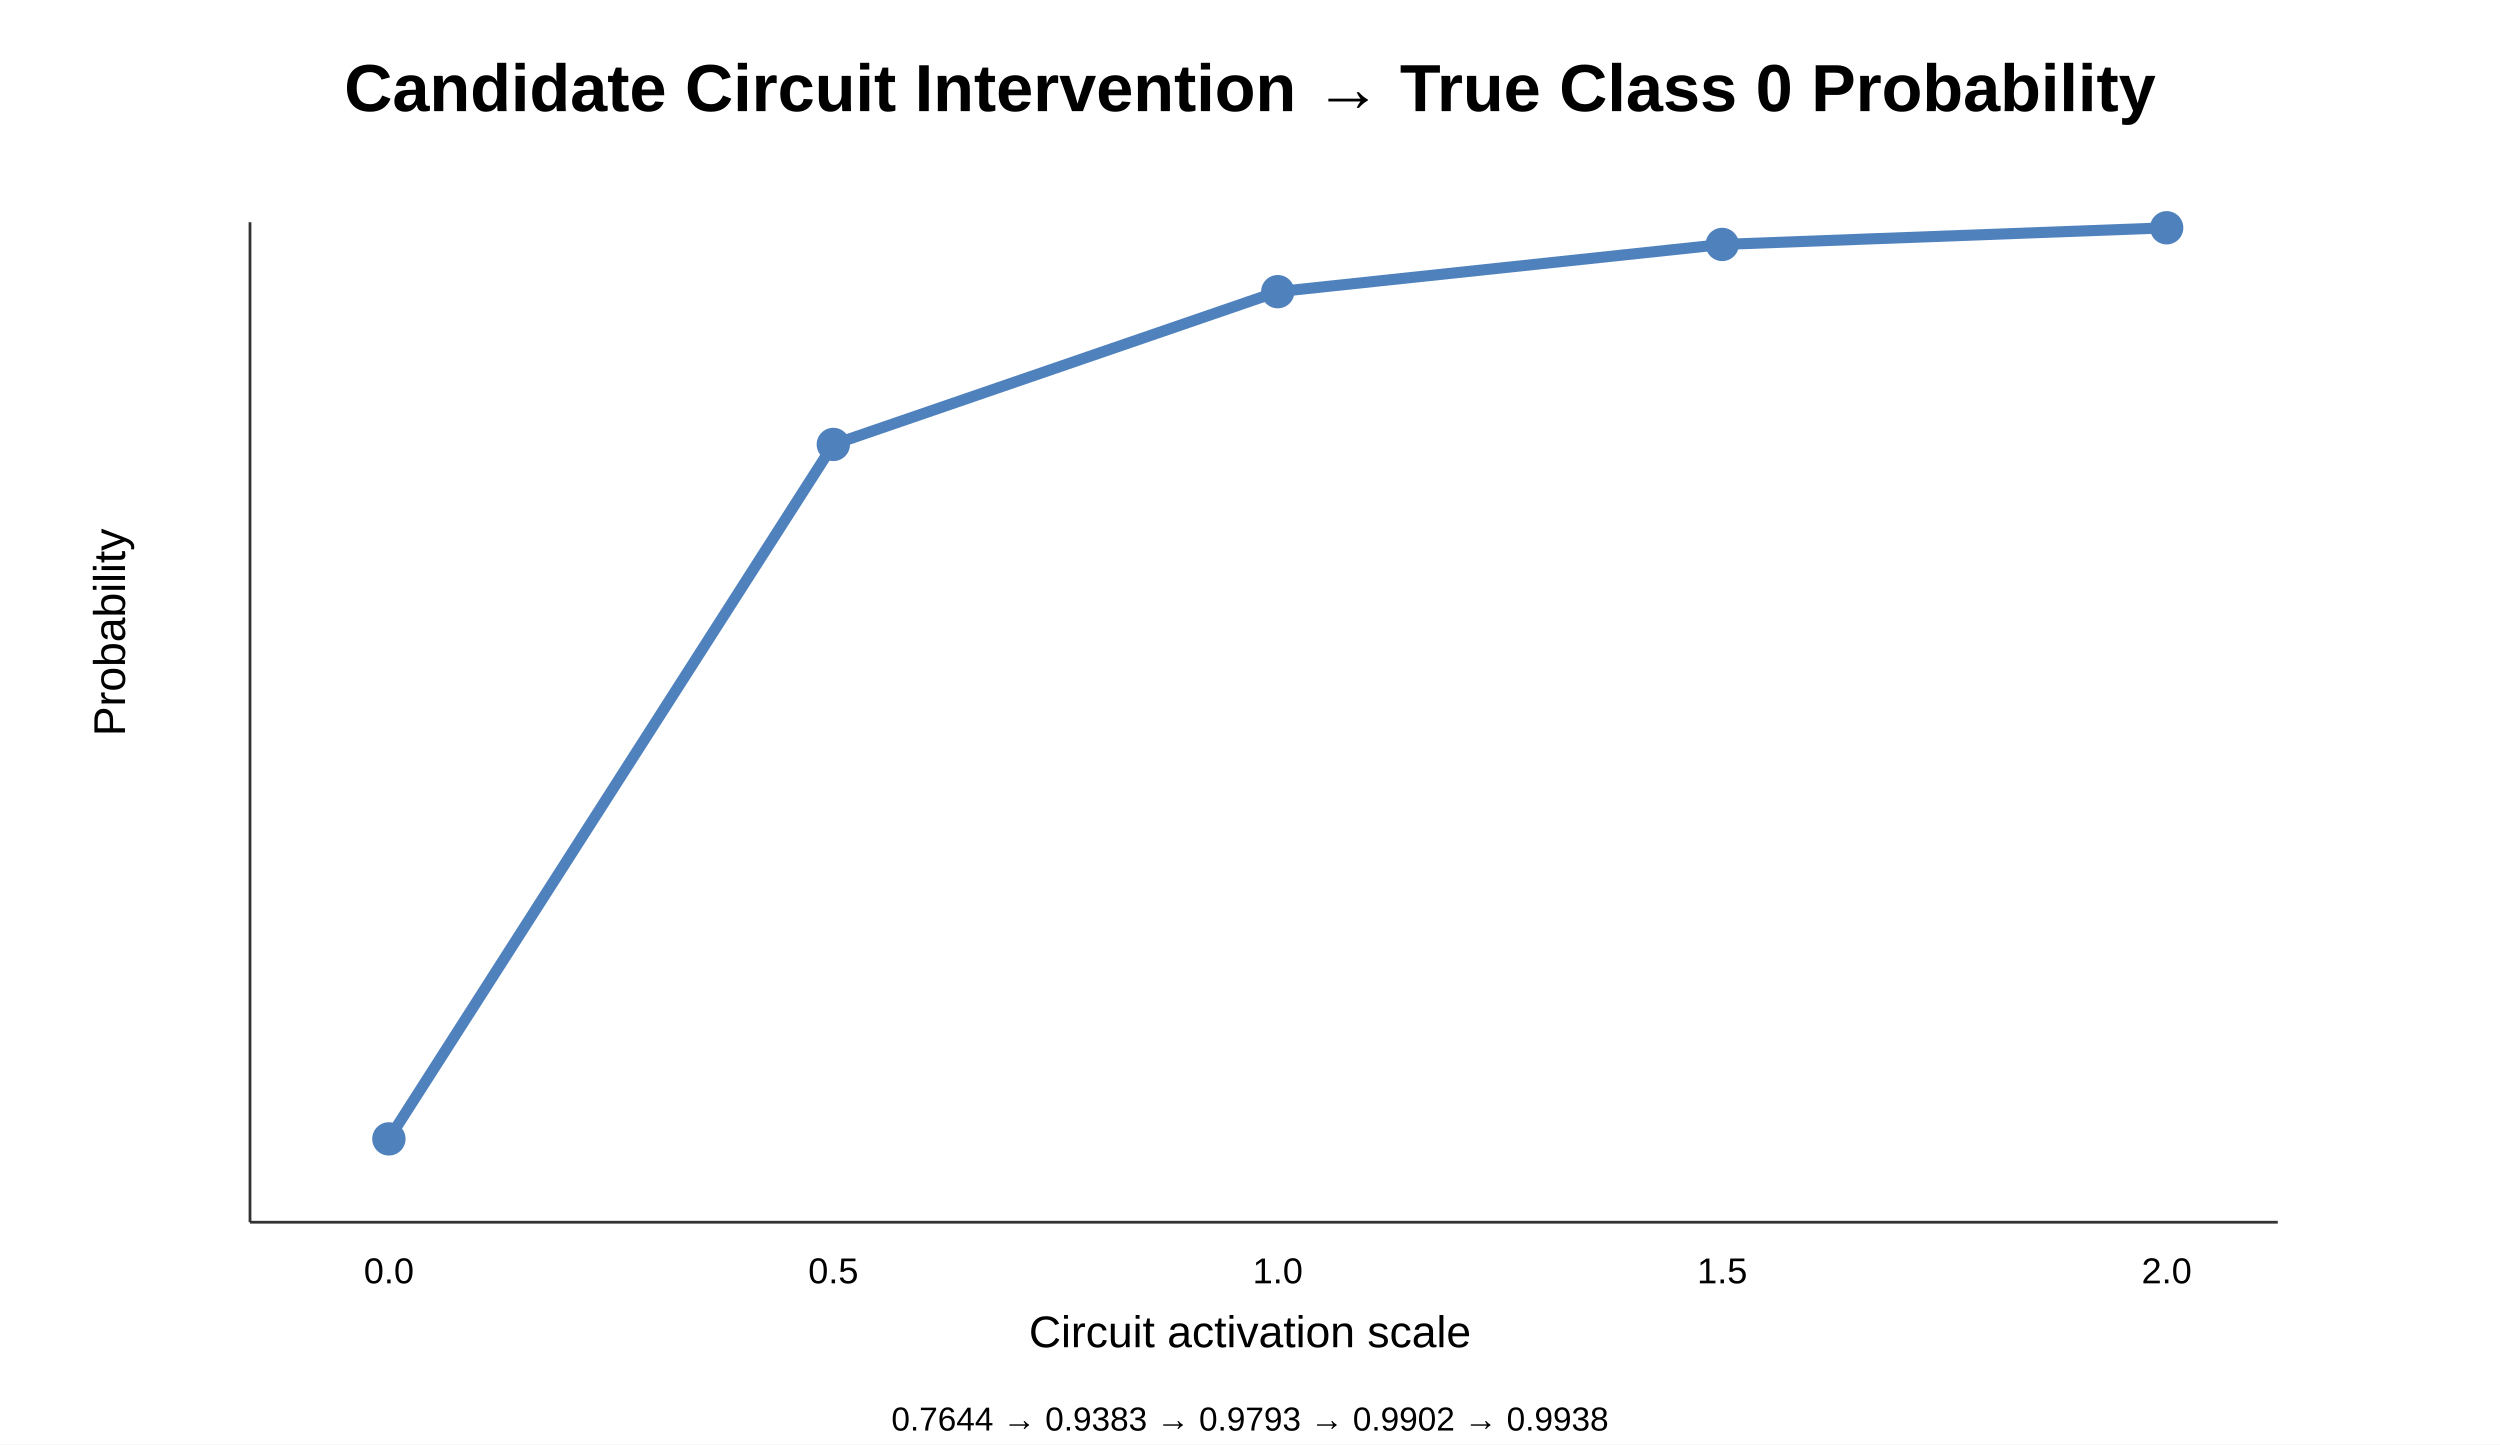
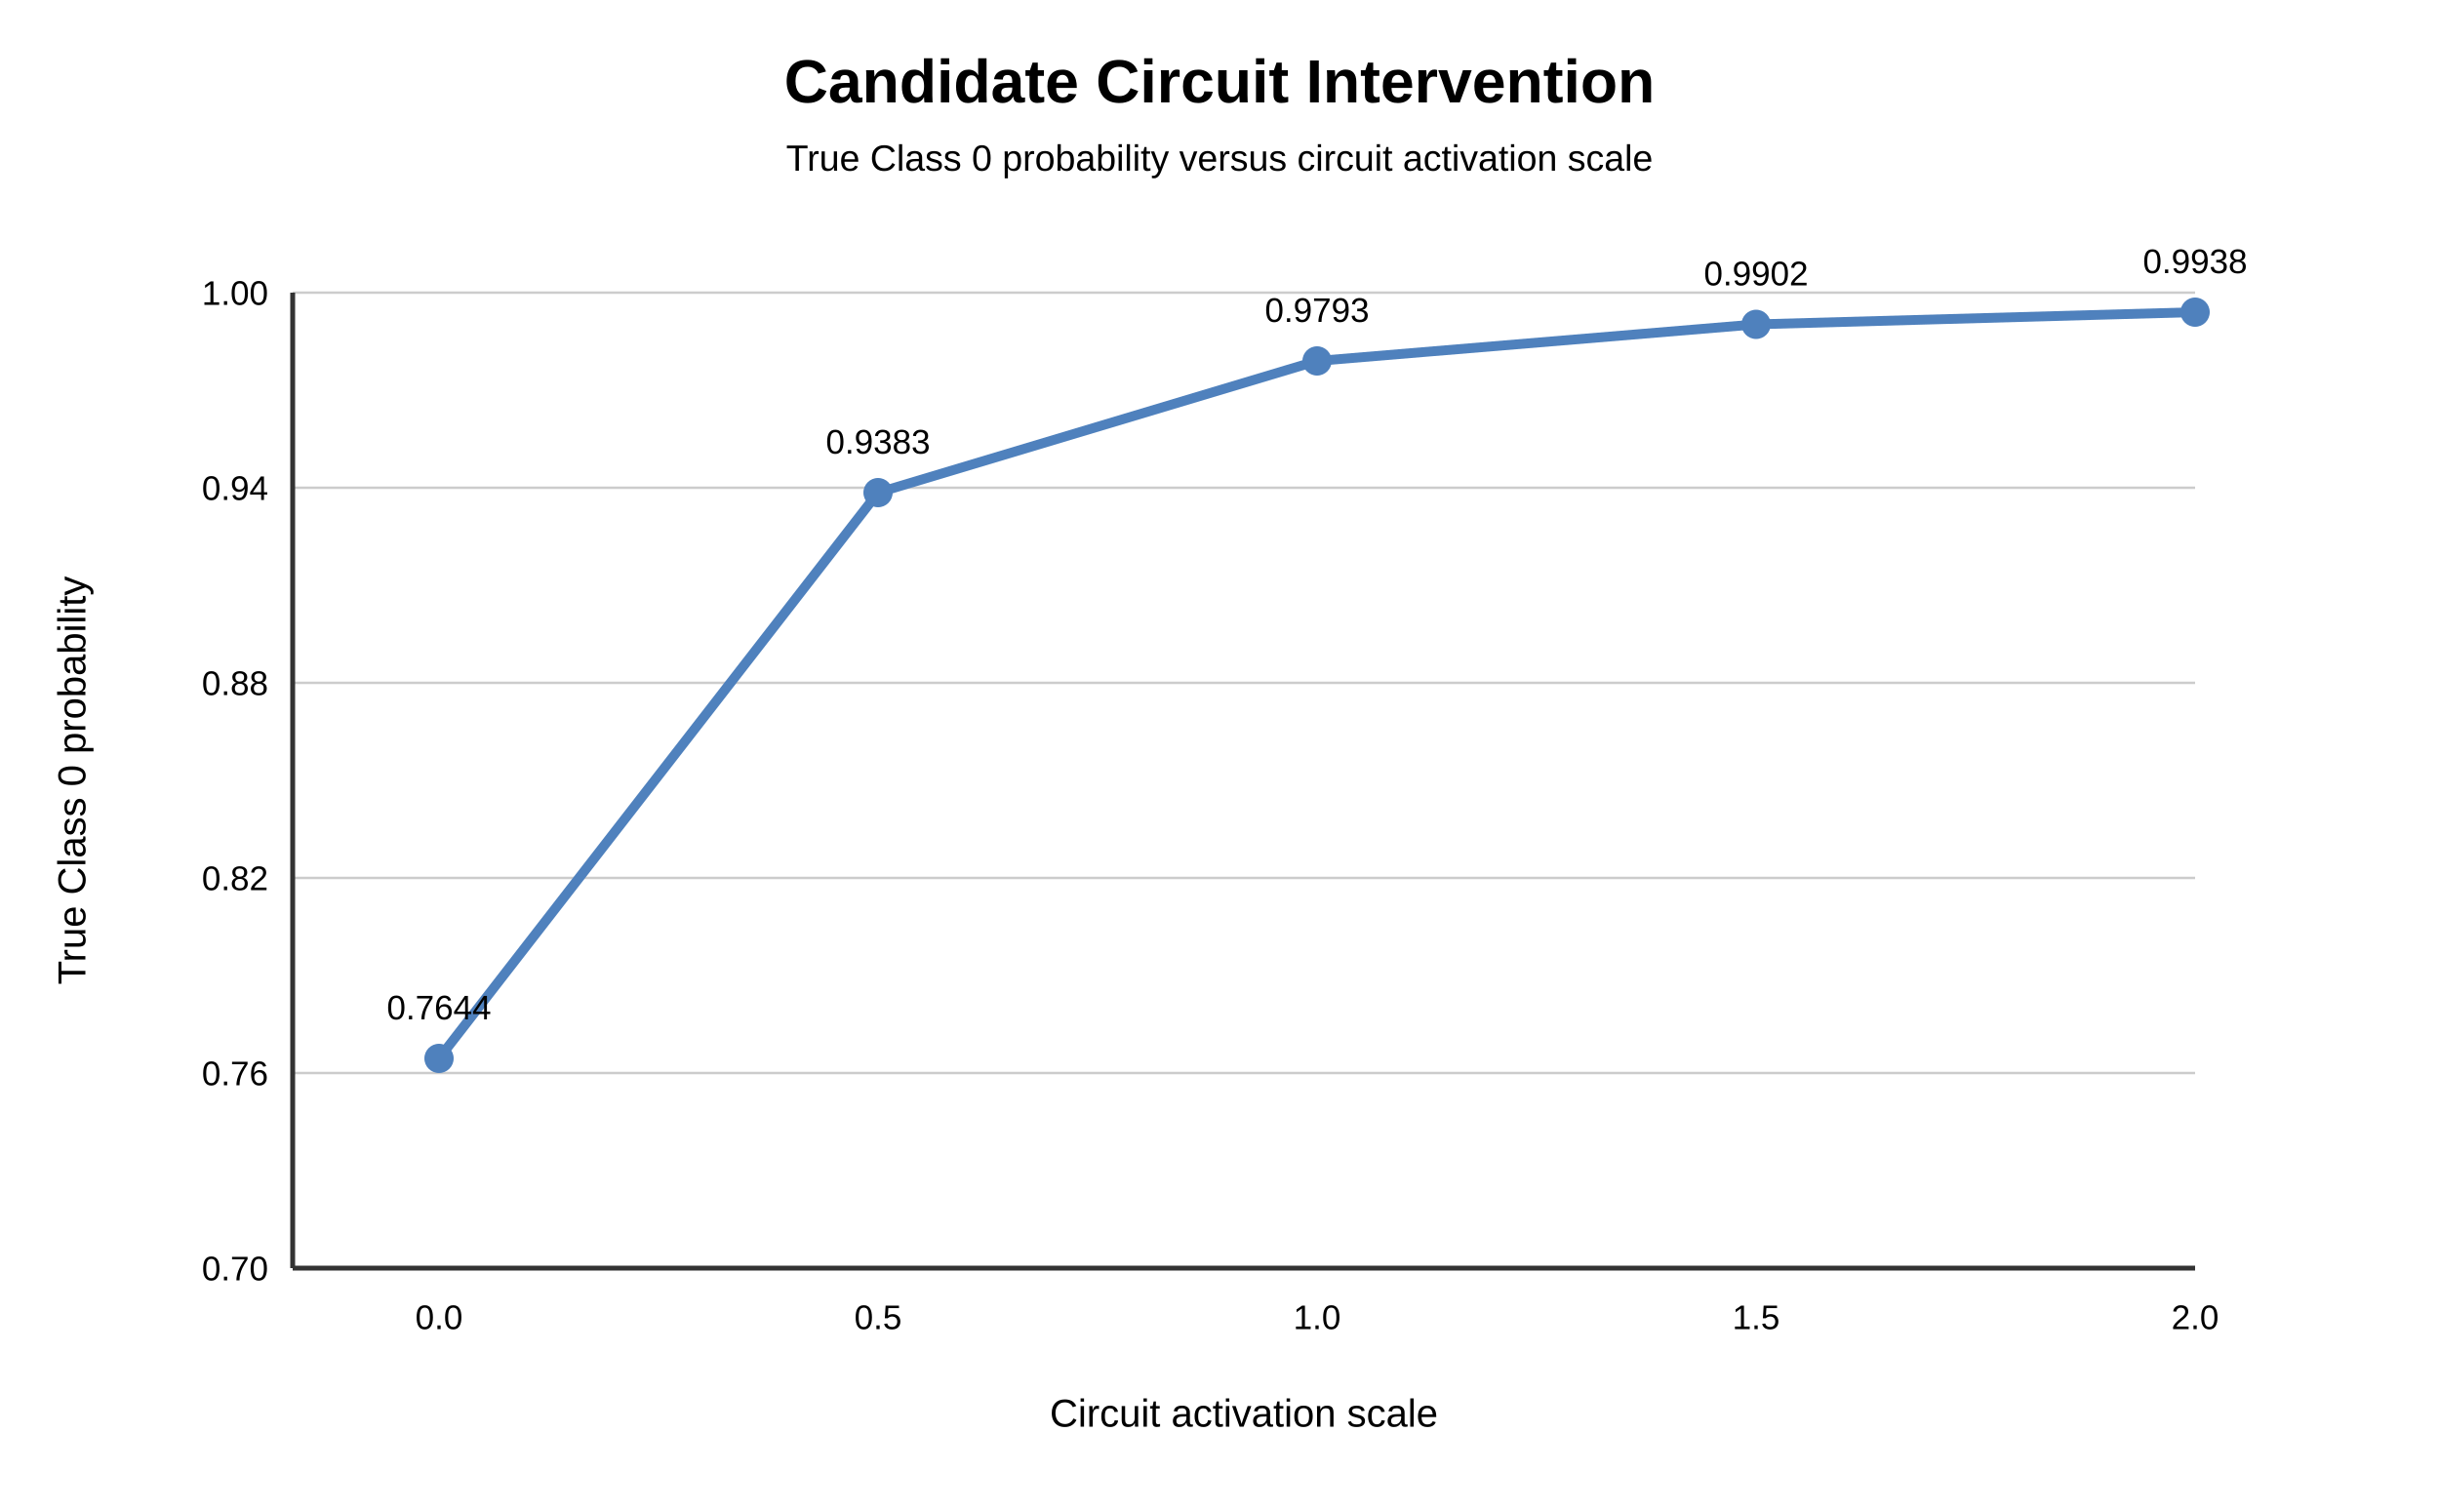
- <svg xmlns="http://www.w3.org/2000/svg" width="900" height="520" viewBox="0 0 900 520">
-   <rect width="100%" height="100%" fill="white" />
-   <text x="450" y="40" text-anchor="middle" font-family="Arial" font-size="24" font-weight="bold">Candidate Circuit Intervention → True Class 0 Probability</text>
-   <line x1="90" y1="440" x2="820" y2="440" stroke="#333" />
-   <line x1="90" y1="80" x2="90" y2="440" stroke="#333" />
-   <polyline points="140,410 300,160 460,105 620,88 780,82" fill="none" stroke="#4f81bd" stroke-width="4" />
-   <circle cx="140" cy="410" r="6" fill="#4f81bd" />
-   <circle cx="300" cy="160" r="6" fill="#4f81bd" />
-   <circle cx="460" cy="105" r="6" fill="#4f81bd" />
-   <circle cx="620" cy="88" r="6" fill="#4f81bd" />
-   <circle cx="780" cy="82" r="6" fill="#4f81bd" />
-   <text x="45" y="265" transform="rotate(-90 45 265)" font-family="Arial" font-size="16">Probability</text>
-   <text x="450" y="485" text-anchor="middle" font-family="Arial" font-size="16">Circuit activation scale</text>
-   <text x="140" y="462" text-anchor="middle" font-family="Arial" font-size="13">0.0</text>
-   <text x="300" y="462" text-anchor="middle" font-family="Arial" font-size="13">0.5</text>
-   <text x="460" y="462" text-anchor="middle" font-family="Arial" font-size="13">1.0</text>
-   <text x="620" y="462" text-anchor="middle" font-family="Arial" font-size="13">1.5</text>
-   <text x="780" y="462" text-anchor="middle" font-family="Arial" font-size="13">2.0</text>
-   <text x="450" y="515" text-anchor="middle" font-family="Arial" font-size="12">0.7644 → 0.9383 → 0.9793 → 0.9902 → 0.9938</text>
+ <svg xmlns="http://www.w3.org/2000/svg" width="1000" height="620" viewBox="0 0 1000 620">
+   <rect width="1000" height="620" fill="white" />
+   <text x="500" y="42" text-anchor="middle" font-family="Arial" font-size="25" font-weight="bold">Candidate Circuit Intervention</text>
+   <text x="500" y="70" text-anchor="middle" font-family="Arial" font-size="15">True Class 0 probability versus circuit activation scale</text>
+   <g stroke="#cccccc" stroke-width="1">
+     <line x1="120" y1="520" x2="900" y2="520" />
+     <line x1="120" y1="440" x2="900" y2="440" />
+     <line x1="120" y1="360" x2="900" y2="360" />
+     <line x1="120" y1="280" x2="900" y2="280" />
+     <line x1="120" y1="200" x2="900" y2="200" />
+     <line x1="120" y1="120" x2="900" y2="120" />
+   </g>
+   <g font-family="Arial" font-size="14" text-anchor="end">
+     <text x="110" y="525">0.70</text>
+     <text x="110" y="445">0.76</text>
+     <text x="110" y="365">0.82</text>
+     <text x="110" y="285">0.88</text>
+     <text x="110" y="205">0.94</text>
+     <text x="110" y="125">1.00</text>
+   </g>
+   <line x1="120" y1="520" x2="900" y2="520" stroke="#333" stroke-width="2" />
+   <line x1="120" y1="120" x2="120" y2="520" stroke="#333" stroke-width="2" />
+   <polyline points="180,434 360,202 540,148 720,133 900,128" fill="none" stroke="#4f81bd" stroke-width="4" />
+   <g fill="#4f81bd">
+     <circle cx="180" cy="434" r="6" />
+     <circle cx="360" cy="202" r="6" />
+     <circle cx="540" cy="148" r="6" />
+     <circle cx="720" cy="133" r="6" />
+     <circle cx="900" cy="128" r="6" />
+   </g>
+   <g font-family="Arial" font-size="14" text-anchor="middle">
+     <text x="180" y="418">0.7644</text>
+     <text x="360" y="186">0.9383</text>
+     <text x="540" y="132">0.9793</text>
+     <text x="720" y="117">0.9902</text>
+     <text x="900" y="112">0.9938</text>
+     <text x="180" y="545">0.0</text>
+     <text x="360" y="545">0.5</text>
+     <text x="540" y="545">1.0</text>
+     <text x="720" y="545">1.5</text>
+     <text x="900" y="545">2.0</text>
+   </g>
+   <text x="510" y="585" text-anchor="middle" font-family="Arial" font-size="16">Circuit activation scale</text>
+   <text x="35" y="320" transform="rotate(-90 35 320)" text-anchor="middle" font-family="Arial" font-size="16">True Class 0 probability</text>
</svg>
